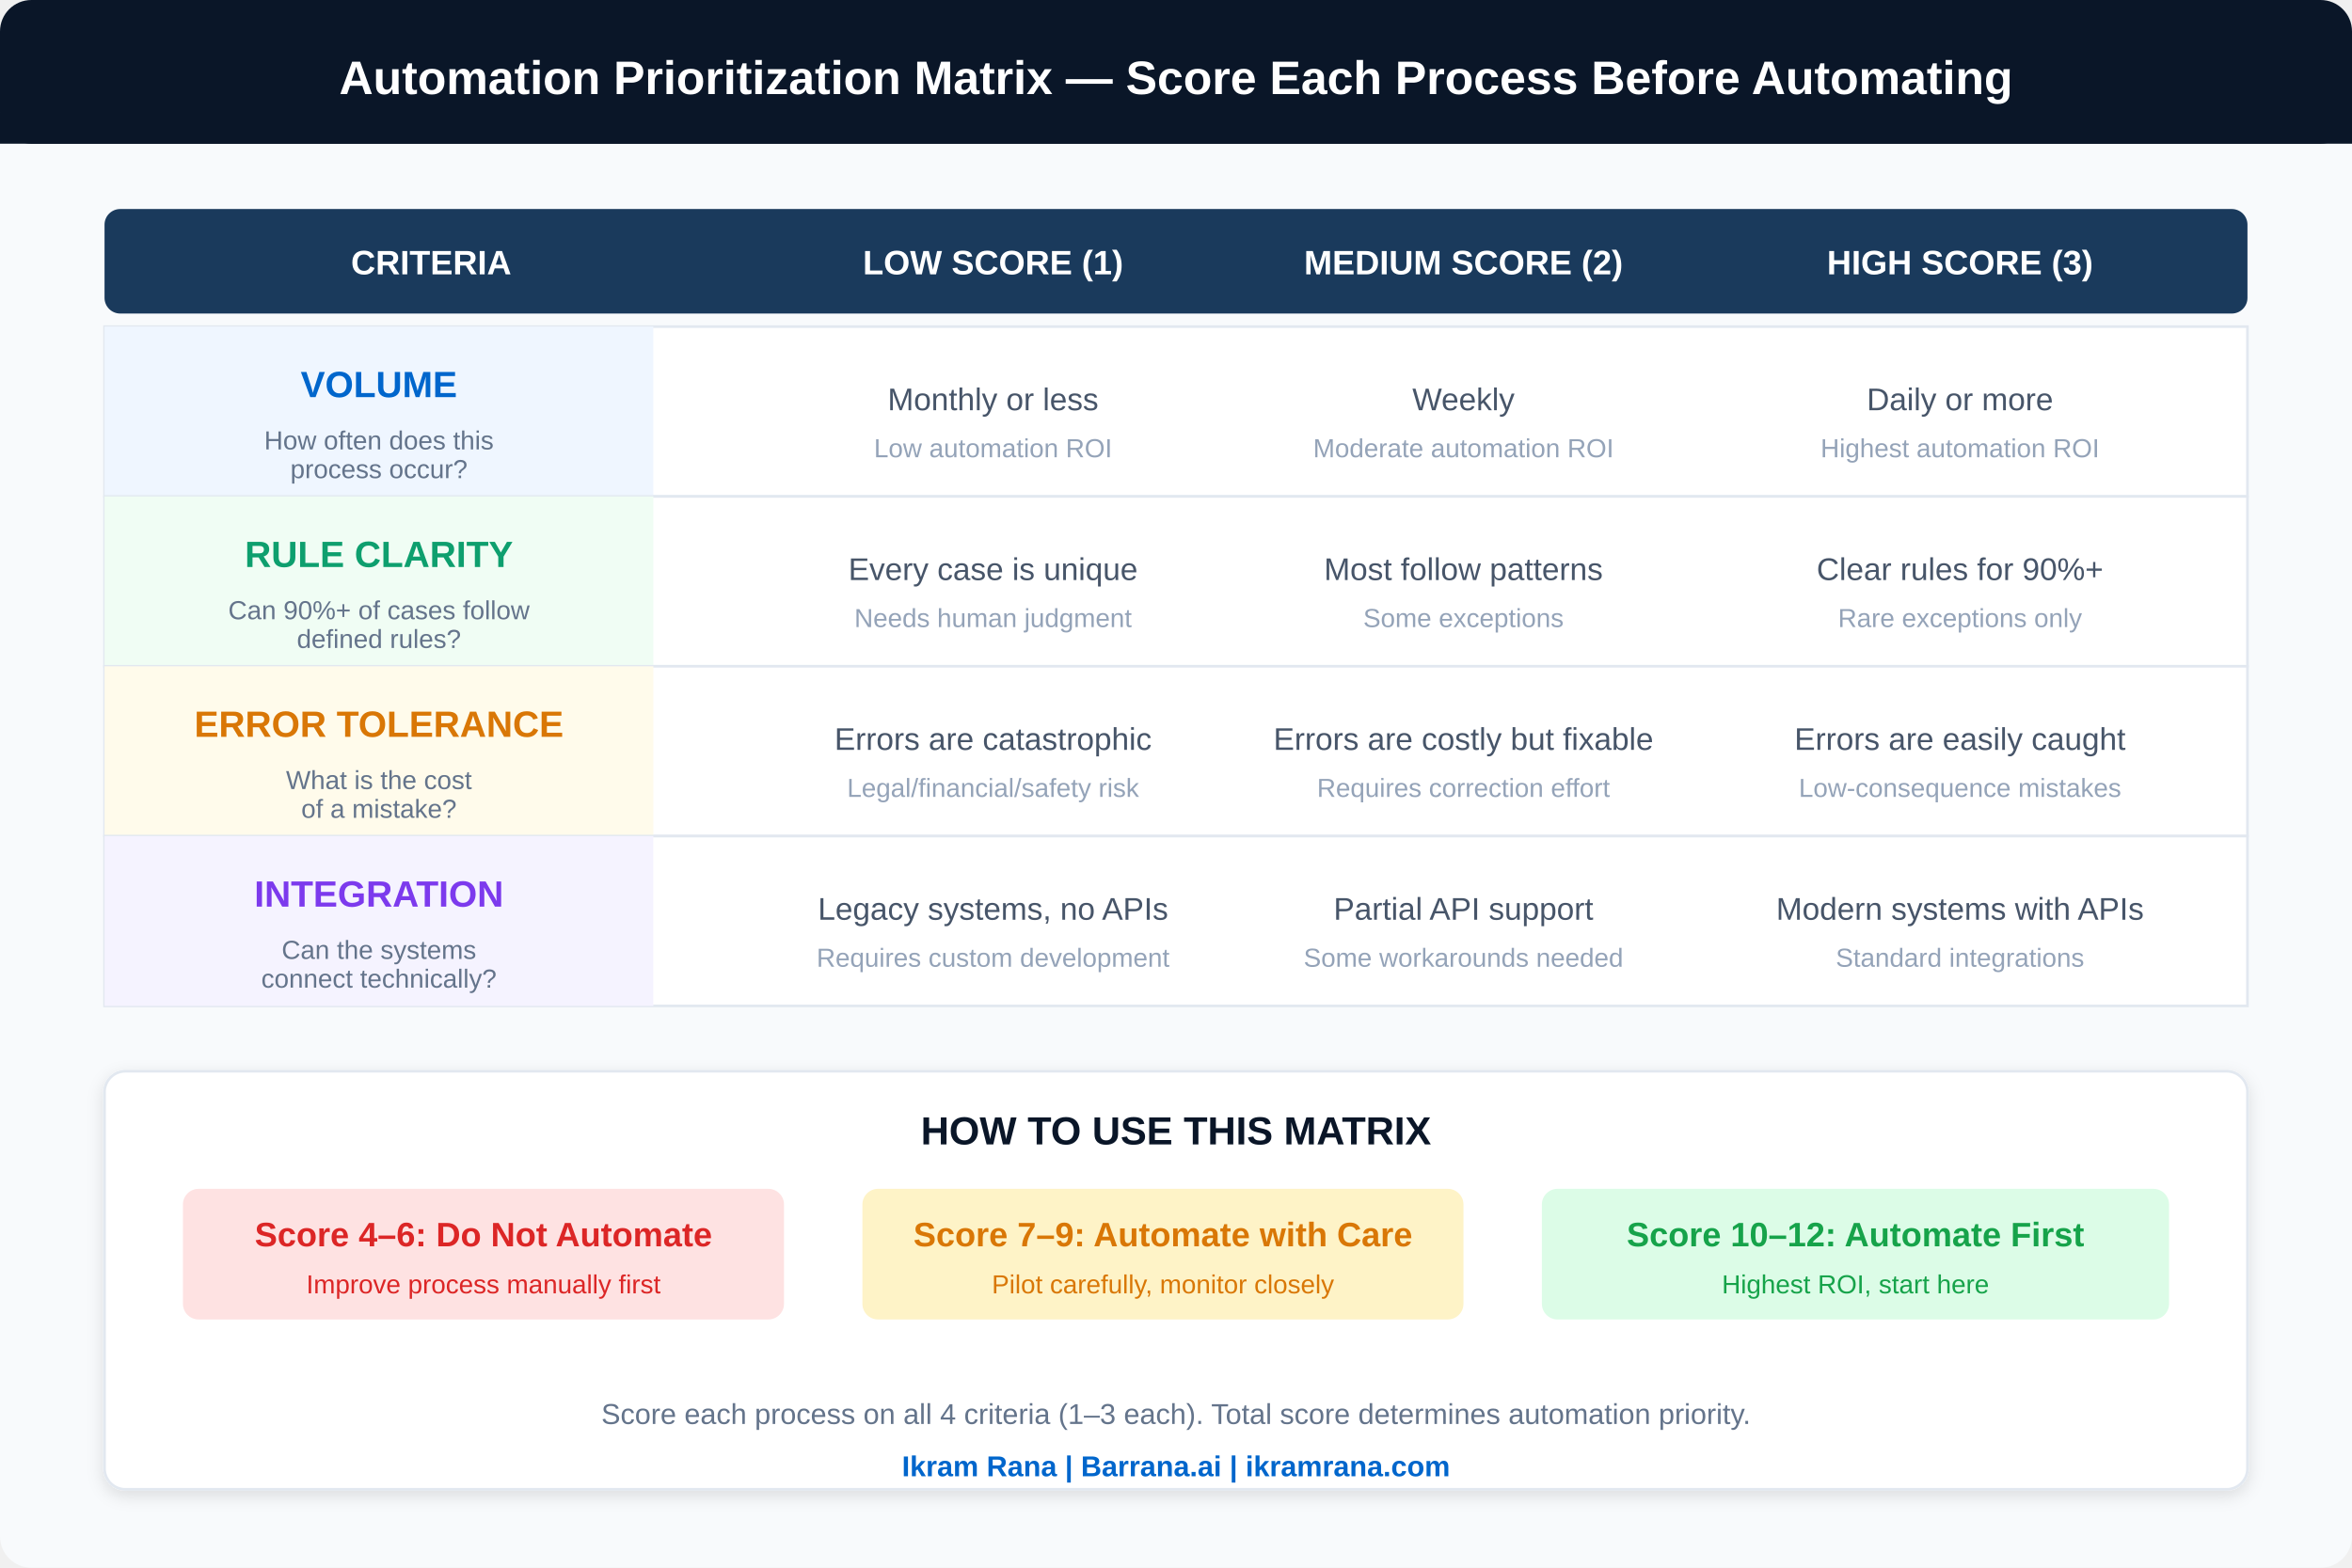
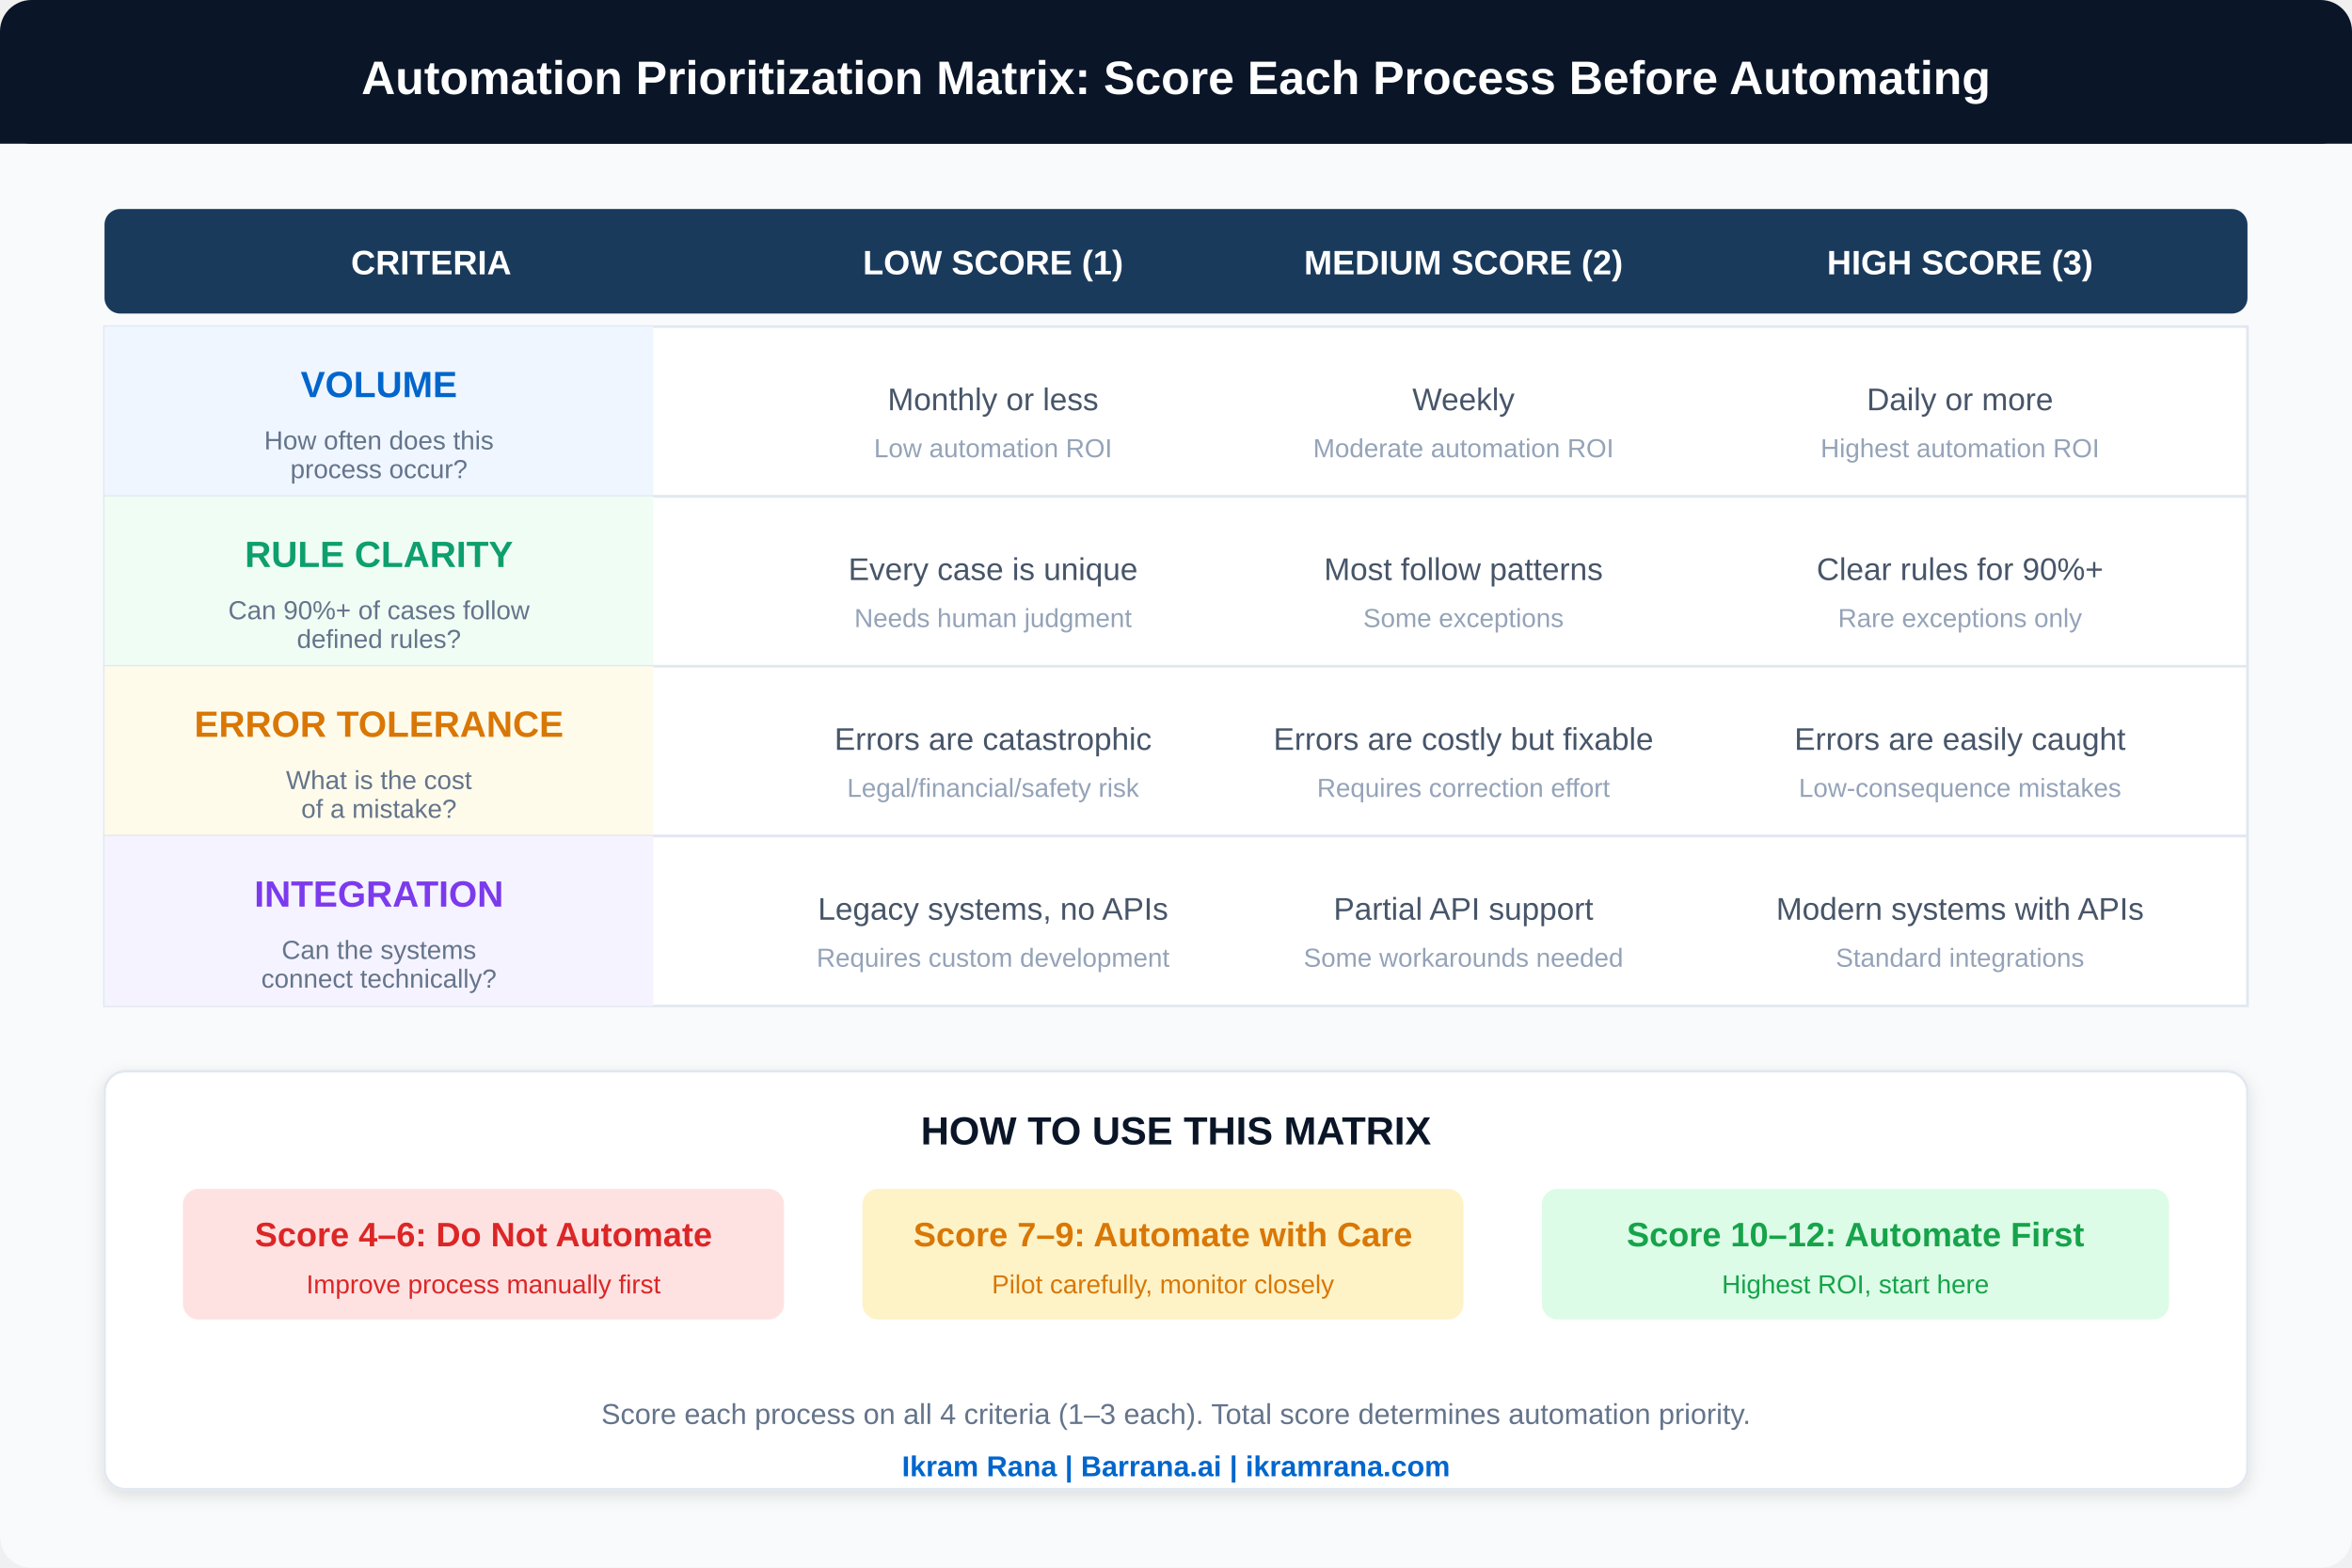
<svg xmlns="http://www.w3.org/2000/svg" viewBox="0 0 900 600" font-family="'Segoe UI', Arial, sans-serif">
  <defs>
    <filter id="shadow">
      <feDropShadow dx="0" dy="2" stdDeviation="3" flood-opacity="0.12" />
    </filter>
  </defs>
  <rect width="900" height="600" rx="12" fill="#f8fafc" />
  <rect width="900" height="55" rx="12" fill="#0a1628" />
  <rect y="43" width="900" height="12" fill="#0a1628" />
-   <text x="450" y="36" text-anchor="middle" fill="white" font-size="18" font-weight="700">Automation Prioritization Matrix — Score Each Process Before Automating</text>
+   <text x="450" y="36" text-anchor="middle" fill="white" font-size="18" font-weight="700">Automation Prioritization Matrix: Score Each Process Before Automating</text>
  <rect x="40" y="80" width="820" height="40" rx="6" fill="#1a3a5c" />
  <text x="165" y="105" text-anchor="middle" fill="white" font-size="13" font-weight="600">CRITERIA</text>
  <text x="380" y="105" text-anchor="middle" fill="white" font-size="13" font-weight="600">LOW SCORE (1)</text>
  <text x="560" y="105" text-anchor="middle" fill="white" font-size="13" font-weight="600">MEDIUM SCORE (2)</text>
  <text x="750" y="105" text-anchor="middle" fill="white" font-size="13" font-weight="600">HIGH SCORE (3)</text>
  <rect x="40" y="125" width="820" height="65" rx="0" fill="white" stroke="#e2e8f0" stroke-width="1" />
  <rect x="40" y="125" width="210" height="65" fill="#eff6ff" />
  <text x="145" y="152" text-anchor="middle" fill="#0066cc" font-size="14" font-weight="700">VOLUME</text>
  <text x="145" y="172" text-anchor="middle" fill="#64748b" font-size="10">How often does this</text>
  <text x="145" y="183" text-anchor="middle" fill="#64748b" font-size="10">process occur?</text>
  <text x="380" y="157" text-anchor="middle" fill="#475569" font-size="12">Monthly or less</text>
  <text x="380" y="175" text-anchor="middle" fill="#94a3b8" font-size="10">Low automation ROI</text>
  <text x="560" y="157" text-anchor="middle" fill="#475569" font-size="12">Weekly</text>
  <text x="560" y="175" text-anchor="middle" fill="#94a3b8" font-size="10">Moderate automation ROI</text>
  <text x="750" y="157" text-anchor="middle" fill="#475569" font-size="12">Daily or more</text>
  <text x="750" y="175" text-anchor="middle" fill="#94a3b8" font-size="10">Highest automation ROI</text>
  <rect x="40" y="190" width="820" height="65" rx="0" fill="white" stroke="#e2e8f0" stroke-width="1" />
  <rect x="40" y="190" width="210" height="65" fill="#f0fdf4" />
  <text x="145" y="217" text-anchor="middle" fill="#0e9f6e" font-size="14" font-weight="700">RULE CLARITY</text>
  <text x="145" y="237" text-anchor="middle" fill="#64748b" font-size="10">Can 90%+ of cases follow</text>
  <text x="145" y="248" text-anchor="middle" fill="#64748b" font-size="10">defined rules?</text>
  <text x="380" y="222" text-anchor="middle" fill="#475569" font-size="12">Every case is unique</text>
  <text x="380" y="240" text-anchor="middle" fill="#94a3b8" font-size="10">Needs human judgment</text>
  <text x="560" y="222" text-anchor="middle" fill="#475569" font-size="12">Most follow patterns</text>
  <text x="560" y="240" text-anchor="middle" fill="#94a3b8" font-size="10">Some exceptions</text>
  <text x="750" y="222" text-anchor="middle" fill="#475569" font-size="12">Clear rules for 90%+</text>
  <text x="750" y="240" text-anchor="middle" fill="#94a3b8" font-size="10">Rare exceptions only</text>
  <rect x="40" y="255" width="820" height="65" rx="0" fill="white" stroke="#e2e8f0" stroke-width="1" />
  <rect x="40" y="255" width="210" height="65" fill="#fffbeb" />
  <text x="145" y="282" text-anchor="middle" fill="#d97706" font-size="14" font-weight="700">ERROR TOLERANCE</text>
  <text x="145" y="302" text-anchor="middle" fill="#64748b" font-size="10">What is the cost</text>
  <text x="145" y="313" text-anchor="middle" fill="#64748b" font-size="10">of a mistake?</text>
  <text x="380" y="287" text-anchor="middle" fill="#475569" font-size="12">Errors are catastrophic</text>
  <text x="380" y="305" text-anchor="middle" fill="#94a3b8" font-size="10">Legal/financial/safety risk</text>
  <text x="560" y="287" text-anchor="middle" fill="#475569" font-size="12">Errors are costly but fixable</text>
  <text x="560" y="305" text-anchor="middle" fill="#94a3b8" font-size="10">Requires correction effort</text>
  <text x="750" y="287" text-anchor="middle" fill="#475569" font-size="12">Errors are easily caught</text>
  <text x="750" y="305" text-anchor="middle" fill="#94a3b8" font-size="10">Low-consequence mistakes</text>
  <rect x="40" y="320" width="820" height="65" rx="0" fill="white" stroke="#e2e8f0" stroke-width="1" />
  <rect x="40" y="320" width="210" height="65" fill="#f5f3ff" />
  <text x="145" y="347" text-anchor="middle" fill="#7c3aed" font-size="14" font-weight="700">INTEGRATION</text>
  <text x="145" y="367" text-anchor="middle" fill="#64748b" font-size="10">Can the systems</text>
  <text x="145" y="378" text-anchor="middle" fill="#64748b" font-size="10">connect technically?</text>
  <text x="380" y="352" text-anchor="middle" fill="#475569" font-size="12">Legacy systems, no APIs</text>
  <text x="380" y="370" text-anchor="middle" fill="#94a3b8" font-size="10">Requires custom development</text>
  <text x="560" y="352" text-anchor="middle" fill="#475569" font-size="12">Partial API support</text>
  <text x="560" y="370" text-anchor="middle" fill="#94a3b8" font-size="10">Some workarounds needed</text>
  <text x="750" y="352" text-anchor="middle" fill="#475569" font-size="12">Modern systems with APIs</text>
  <text x="750" y="370" text-anchor="middle" fill="#94a3b8" font-size="10">Standard integrations</text>
  <rect x="40" y="410" width="820" height="160" rx="8" fill="white" stroke="#e2e8f0" stroke-width="1" filter="url(#shadow)" />
  <text x="450" y="438" text-anchor="middle" fill="#0a1628" font-size="15" font-weight="700">HOW TO USE THIS MATRIX</text>
  <rect x="70" y="455" width="230" height="50" rx="6" fill="#fee2e2" />
  <text x="185" y="477" text-anchor="middle" fill="#dc2626" font-size="13" font-weight="600">Score 4–6: Do Not Automate</text>
  <text x="185" y="495" text-anchor="middle" fill="#dc2626" font-size="10">Improve process manually first</text>
  <rect x="330" y="455" width="230" height="50" rx="6" fill="#fef3c7" />
  <text x="445" y="477" text-anchor="middle" fill="#d97706" font-size="13" font-weight="600">Score 7–9: Automate with Care</text>
  <text x="445" y="495" text-anchor="middle" fill="#d97706" font-size="10">Pilot carefully, monitor closely</text>
  <rect x="590" y="455" width="240" height="50" rx="6" fill="#dcfce7" />
  <text x="710" y="477" text-anchor="middle" fill="#16a34a" font-size="13" font-weight="600">Score 10–12: Automate First</text>
  <text x="710" y="495" text-anchor="middle" fill="#16a34a" font-size="10">Highest ROI, start here</text>
  <text x="450" y="545" text-anchor="middle" fill="#64748b" font-size="11">Score each process on all 4 criteria (1–3 each). Total score determines automation priority.</text>
  <text x="450" y="565" text-anchor="middle" fill="#0066cc" font-size="11" font-weight="600">Ikram Rana | Barrana.ai | ikramrana.com</text>
</svg>
